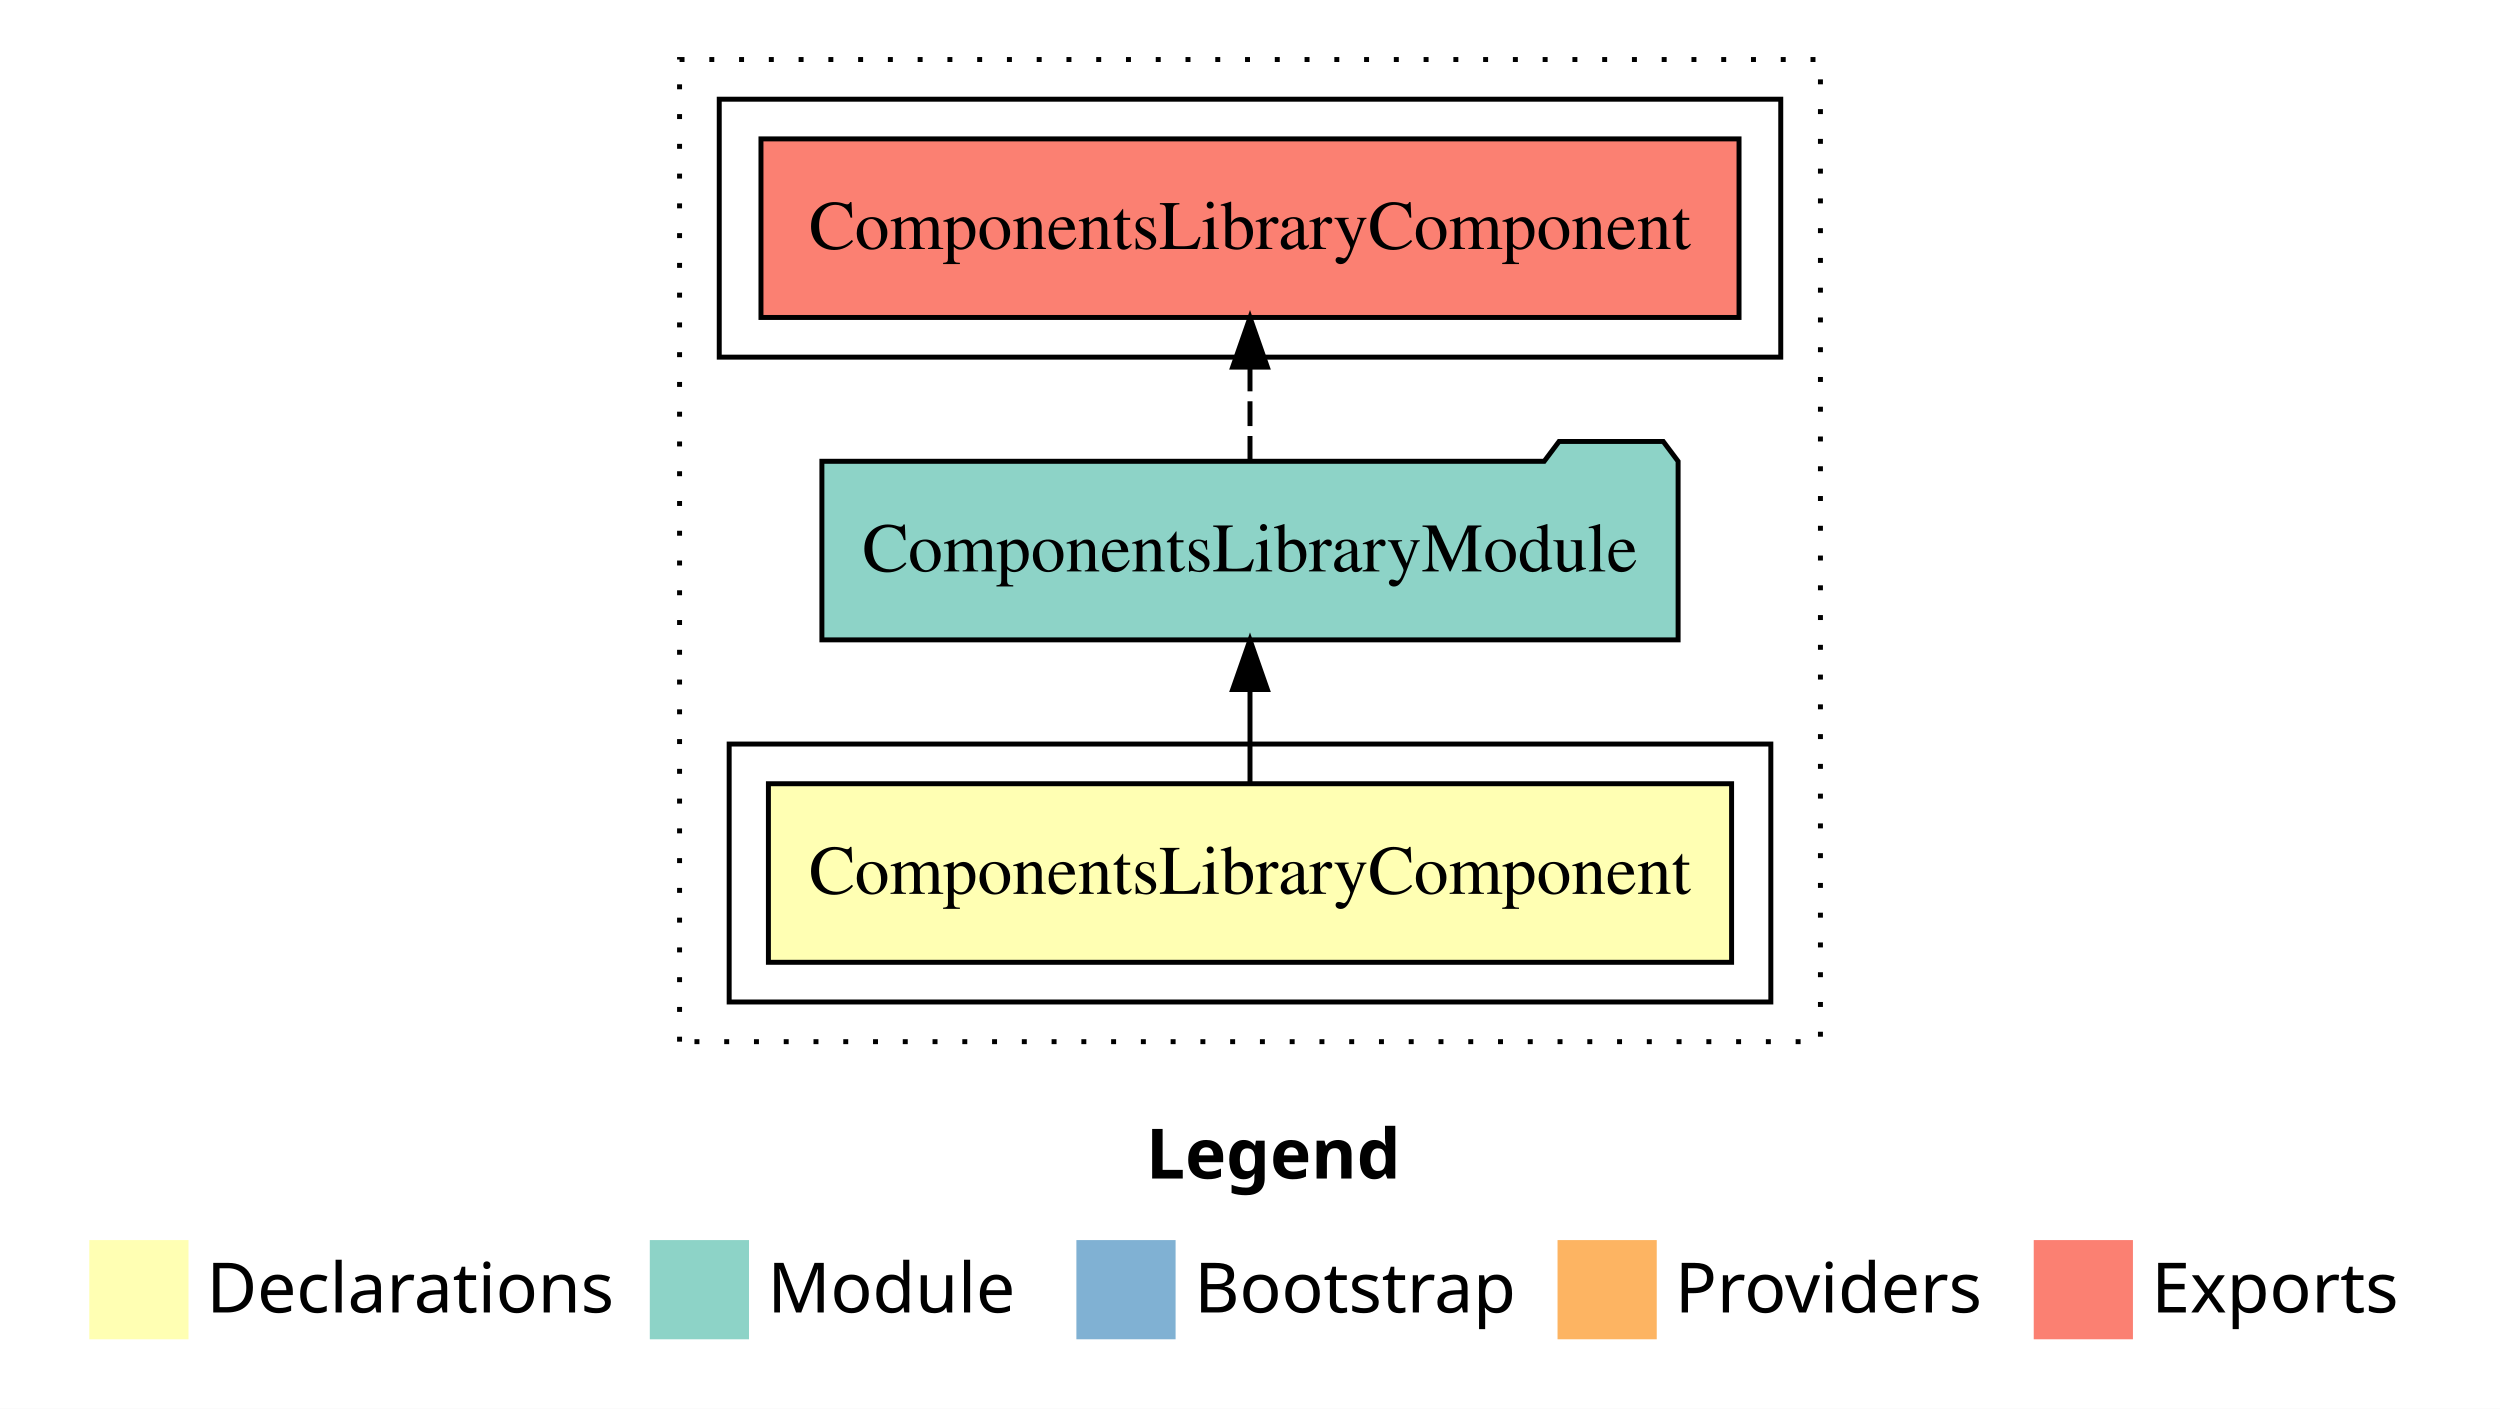
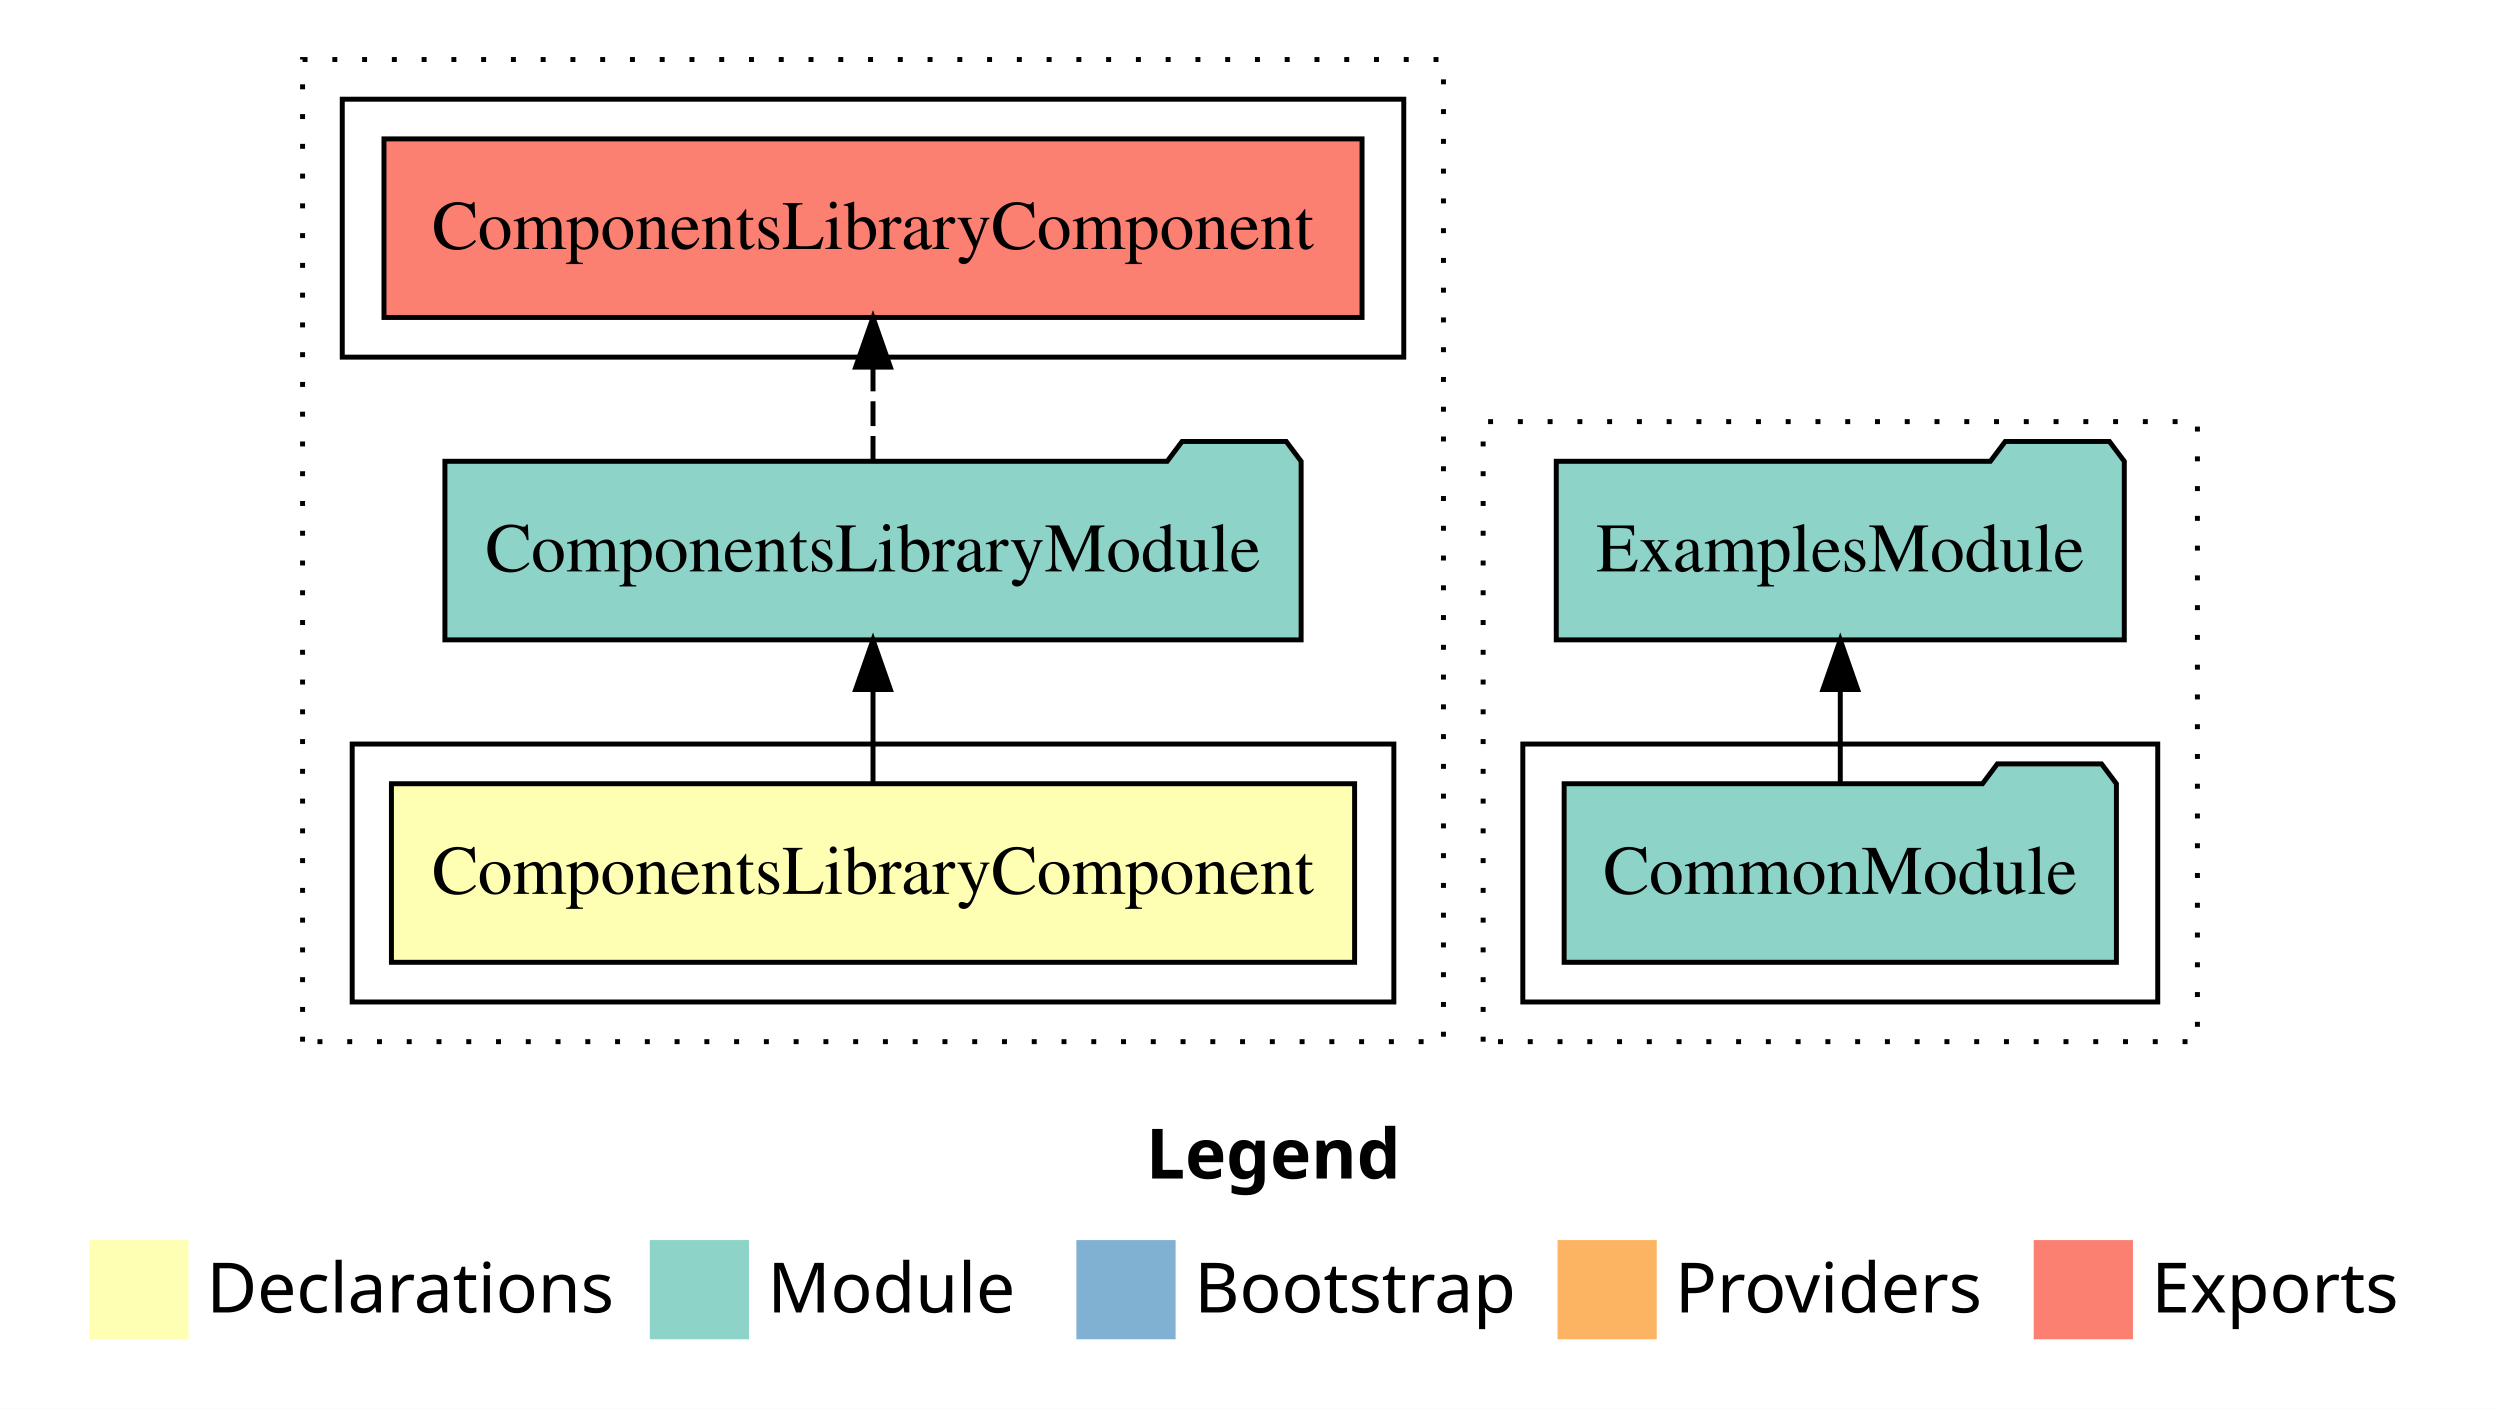
<svg xmlns="http://www.w3.org/2000/svg" width="504pt" height="284pt" viewBox="0.00 0.00 504.00 284.00">
  <g id="graph0" class="graph" transform="scale(1 1) rotate(0) translate(4 280)">
    <polygon fill="#ffffff" stroke="transparent" points="-4,4 -4,-280 500,-280 500,4 -4,4" />
    <text text-anchor="start" x="227.009" y="-42.4" font-family="sans-serif" font-weight="bold" font-size="14.00" fill="#000000">Legend</text>
    <polygon fill="#ffffb3" stroke="transparent" points="14,-10 14,-30 34,-30 34,-10 14,-10" />
    <text text-anchor="start" x="37.629" y="-15.4" font-family="sans-serif" font-size="14.00" fill="#000000">  Declarations</text>
    <polygon fill="#8dd3c7" stroke="transparent" points="127,-10 127,-30 147,-30 147,-10 127,-10" />
    <text text-anchor="start" x="150.725" y="-15.4" font-family="sans-serif" font-size="14.00" fill="#000000">  Module</text>
    <polygon fill="#80b1d3" stroke="transparent" points="213,-10 213,-30 233,-30 233,-10 213,-10" />
    <text text-anchor="start" x="236.781" y="-15.4" font-family="sans-serif" font-size="14.00" fill="#000000">  Bootstrap</text>
    <polygon fill="#fdb462" stroke="transparent" points="310,-10 310,-30 330,-30 330,-10 310,-10" />
    <text text-anchor="start" x="333.673" y="-15.4" font-family="sans-serif" font-size="14.00" fill="#000000">  Providers</text>
    <polygon fill="#fb8072" stroke="transparent" points="406,-10 406,-30 426,-30 426,-10 406,-10" />
    <text text-anchor="start" x="429.726" y="-15.4" font-family="sans-serif" font-size="14.00" fill="#000000">  Exports</text>
    <g id="clust1" class="cluster">
-       <polygon fill="none" stroke="#000000" stroke-dasharray="1,5" points="133,-70 133,-268 363,-268 363,-70 133,-70" />
+       <polygon fill="none" stroke="#000000" stroke-dasharray="1,5" points="57,-70 57,-268 287,-268 287,-70 57,-70" />
    </g>
    <g id="clust2" class="cluster">
-       <polygon fill="none" stroke="#000000" points="143,-78 143,-130 353,-130 353,-78 143,-78" />
+       <polygon fill="none" stroke="#000000" points="67,-78 67,-130 277,-130 277,-78 67,-78" />
    </g>
    <g id="clust5" class="cluster">
-       <polygon fill="none" stroke="#000000" points="141,-208 141,-260 355,-260 355,-208 141,-208" />
+       <polygon fill="none" stroke="#000000" points="65,-208 65,-260 279,-260 279,-208 65,-208" />
+     </g>
+     <g id="clust8" class="cluster">
+       <polygon fill="none" stroke="#000000" stroke-dasharray="1,5" points="295,-70 295,-195 439,-195 439,-70 295,-70" />
+     </g>
+     <g id="clust10" class="cluster">
+       <polygon fill="none" stroke="#000000" points="303,-78 303,-130 431,-130 431,-78 303,-78" />
    </g>
    <g id="node1" class="node">
-       <polygon fill="#ffffb3" stroke="#000000" points="345.088,-122 150.912,-122 150.912,-86 345.088,-86 345.088,-122" />
-       <text text-anchor="middle" x="248" y="-99.8" font-family="Times,serif" font-size="14.00" fill="#000000">ComponentsLibraryComponent</text>
+       <polygon fill="#ffffb3" stroke="#000000" points="269.088,-122 74.912,-122 74.912,-86 269.088,-86 269.088,-122" />
+       <text text-anchor="middle" x="172" y="-99.8" font-family="Times,serif" font-size="14.00" fill="#000000">ComponentsLibraryComponent</text>
    </g>
    <g id="node2" class="node">
-       <polygon fill="#8dd3c7" stroke="#000000" points="334.306,-187 331.306,-191 310.306,-191 307.306,-187 161.694,-187 161.694,-151 334.306,-151 334.306,-187" />
-       <text text-anchor="middle" x="248" y="-164.8" font-family="Times,serif" font-size="14.00" fill="#000000">ComponentsLibraryModule</text>
+       <polygon fill="#8dd3c7" stroke="#000000" points="258.306,-187 255.306,-191 234.306,-191 231.306,-187 85.694,-187 85.694,-151 258.306,-151 258.306,-187" />
+       <text text-anchor="middle" x="172" y="-164.8" font-family="Times,serif" font-size="14.00" fill="#000000">ComponentsLibraryModule</text>
    </g>
    <g id="edge1" class="edge">
-       <path fill="none" stroke="#000000" d="M248,-122.106C248,-122.106 248,-140.991 248,-140.991" />
-       <polygon fill="#000000" stroke="#000000" points="244.5,-140.991 248,-150.991 251.5,-140.991 244.5,-140.991" />
+       <path fill="none" stroke="#000000" d="M172,-122.106C172,-122.106 172,-140.991 172,-140.991" />
+       <polygon fill="#000000" stroke="#000000" points="168.5,-140.991 172,-150.991 175.5,-140.991 168.5,-140.991" />
    </g>
    <g id="node3" class="node">
-       <polygon fill="#fb8072" stroke="#000000" points="346.589,-252 149.411,-252 149.411,-216 346.589,-216 346.589,-252" />
-       <text text-anchor="middle" x="248" y="-229.8" font-family="Times,serif" font-size="14.00" fill="#000000">ComponentsLibraryComponent </text>
+       <polygon fill="#fb8072" stroke="#000000" points="270.589,-252 73.411,-252 73.411,-216 270.589,-216 270.589,-252" />
+       <text text-anchor="middle" x="172" y="-229.8" font-family="Times,serif" font-size="14.00" fill="#000000">ComponentsLibraryComponent </text>
    </g>
    <g id="edge2" class="edge">
-       <path fill="none" stroke="#000000" stroke-dasharray="5,2" d="M248,-187.106C248,-187.106 248,-205.991 248,-205.991" />
-       <polygon fill="#000000" stroke="#000000" points="244.5,-205.991 248,-215.991 251.5,-205.991 244.5,-205.991" />
+       <path fill="none" stroke="#000000" stroke-dasharray="5,2" d="M172,-187.106C172,-187.106 172,-205.991 172,-205.991" />
+       <polygon fill="#000000" stroke="#000000" points="168.5,-205.991 172,-215.991 175.5,-205.991 168.5,-205.991" />
+     </g>
+     <g id="node4" class="node">
+       <polygon fill="#8dd3c7" stroke="#000000" points="422.668,-122 419.668,-126 398.668,-126 395.668,-122 311.332,-122 311.332,-86 422.668,-86 422.668,-122" />
+       <text text-anchor="middle" x="367" y="-99.8" font-family="Times,serif" font-size="14.00" fill="#000000">CommonModule</text>
+     </g>
+     <g id="node5" class="node">
+       <polygon fill="#8dd3c7" stroke="#000000" points="424.258,-187 421.258,-191 400.258,-191 397.258,-187 309.742,-187 309.742,-151 424.258,-151 424.258,-187" />
+       <text text-anchor="middle" x="367" y="-164.8" font-family="Times,serif" font-size="14.00" fill="#000000">ExamplesModule</text>
+     </g>
+     <g id="edge3" class="edge">
+       <path fill="none" stroke="#000000" d="M367,-122.106C367,-122.106 367,-140.991 367,-140.991" />
+       <polygon fill="#000000" stroke="#000000" points="363.5,-140.991 367,-150.991 370.5,-140.991 363.5,-140.991" />
    </g>
  </g>
</svg>
